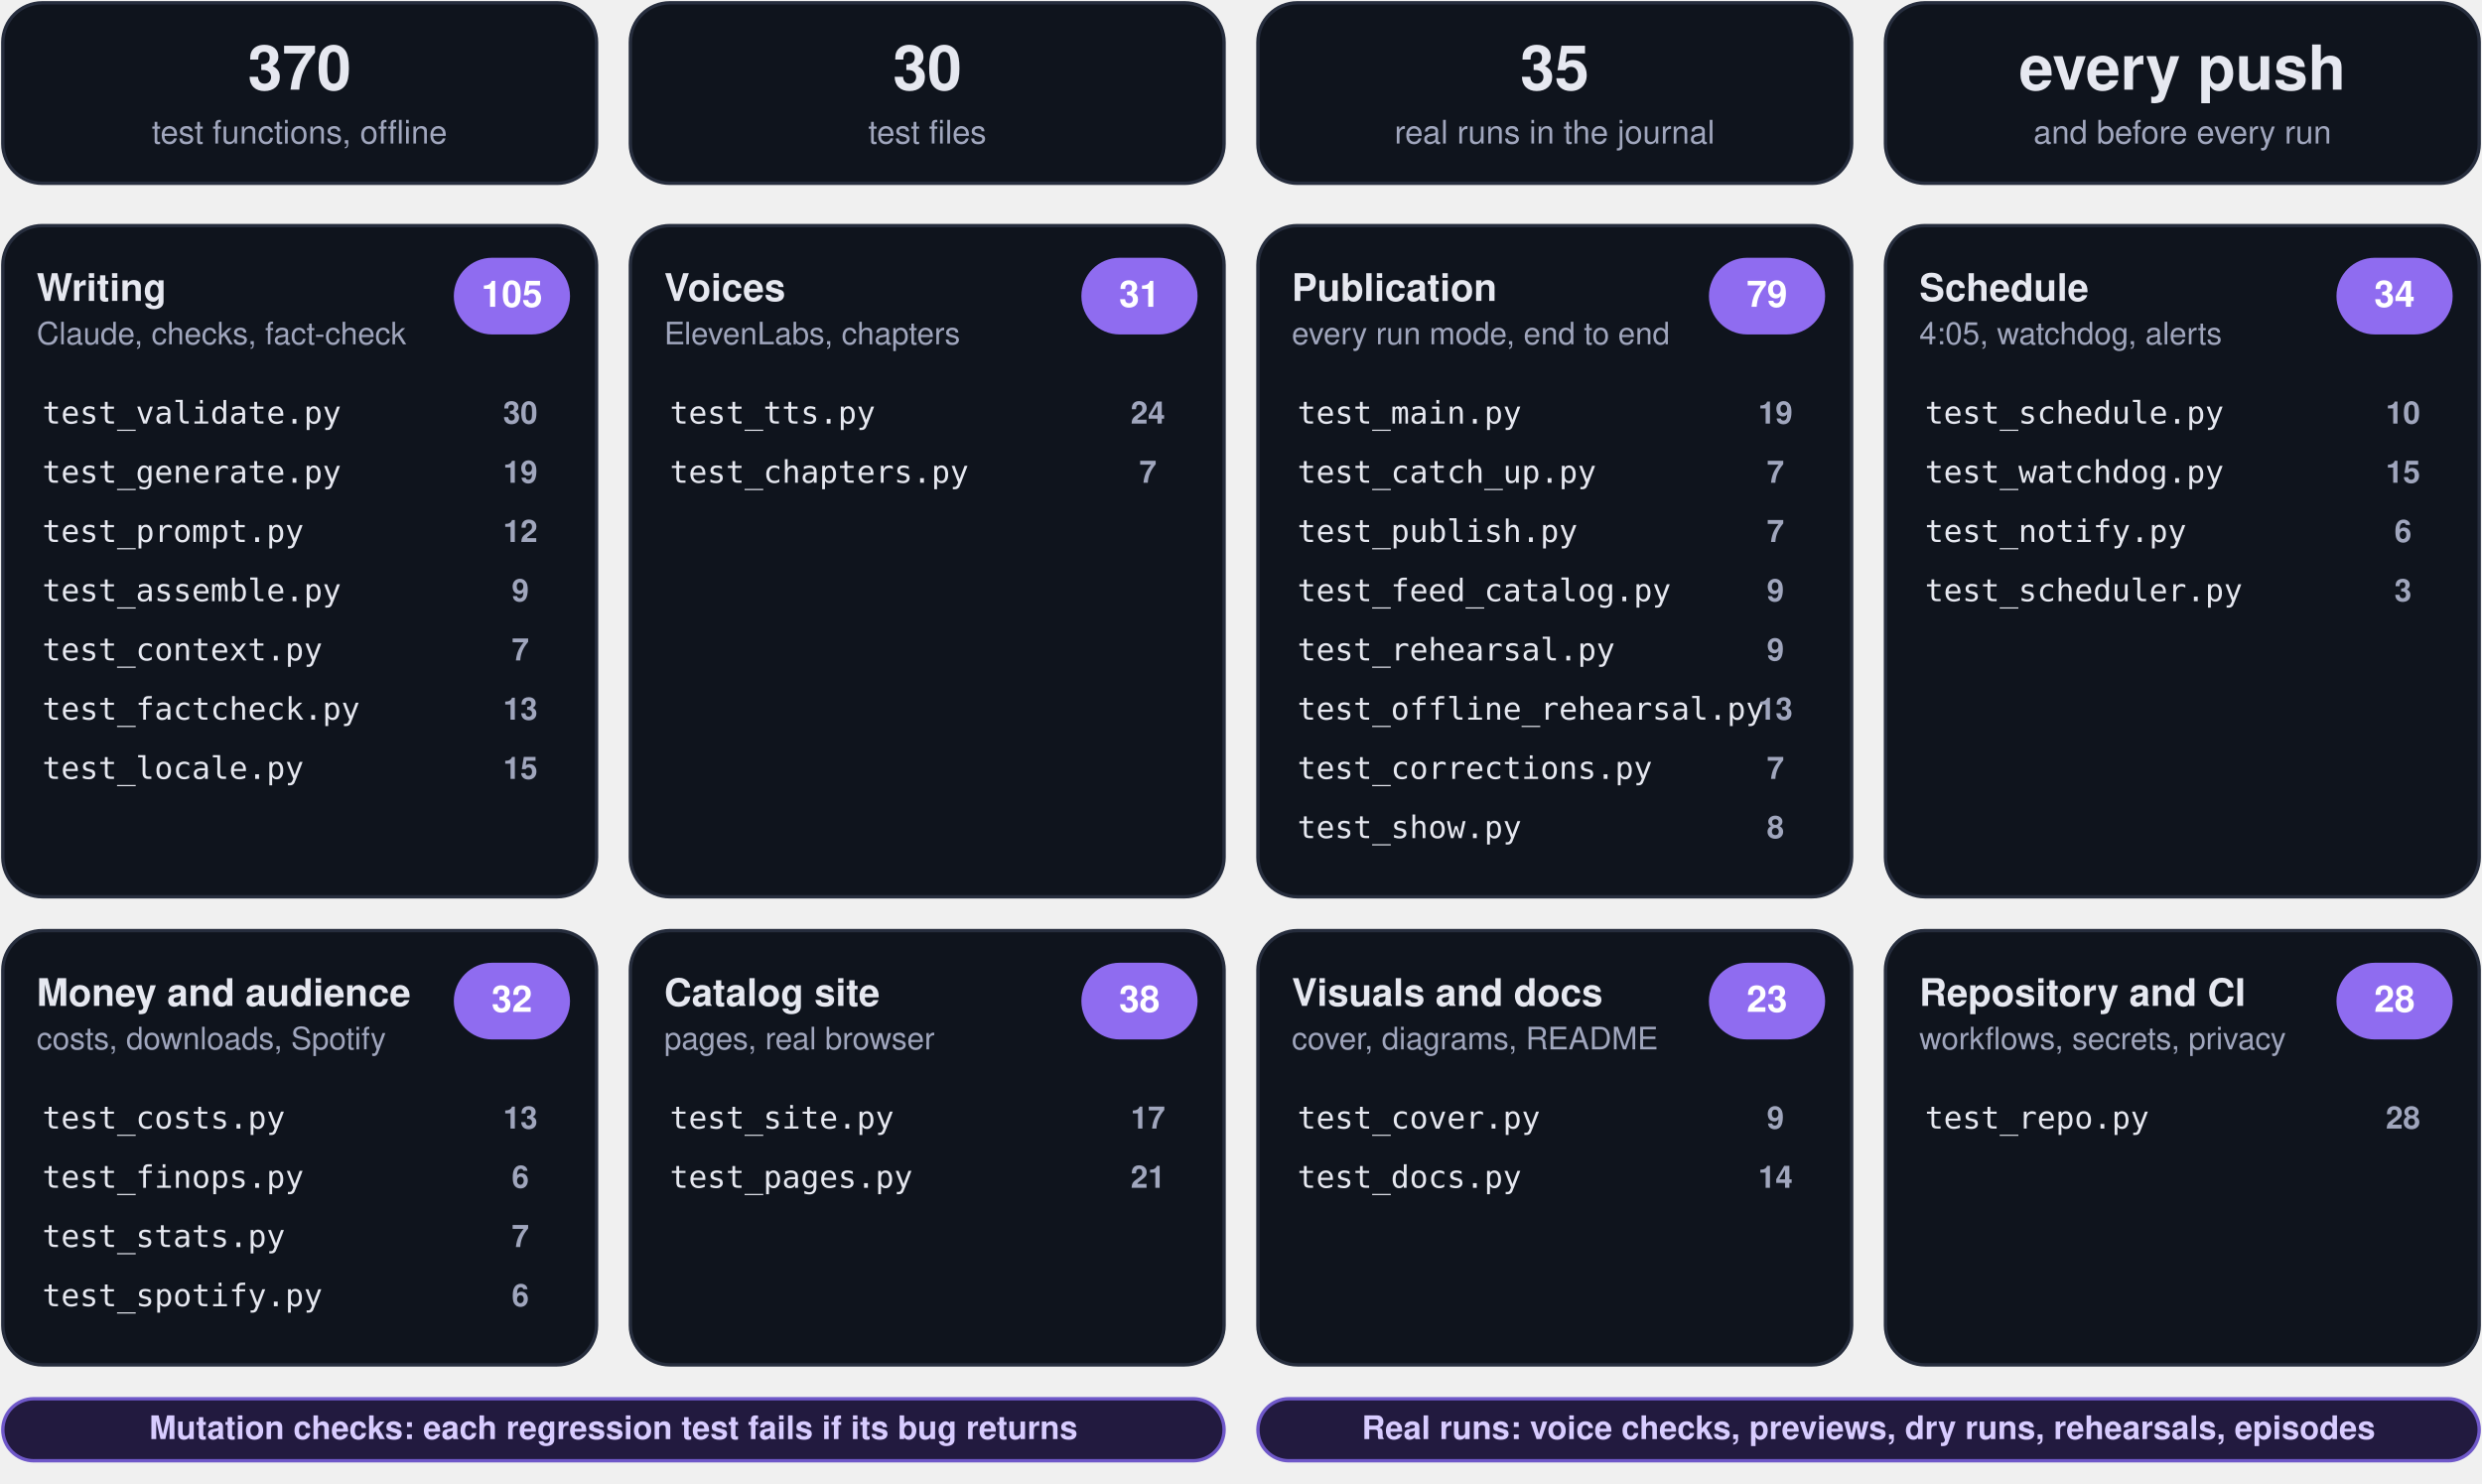
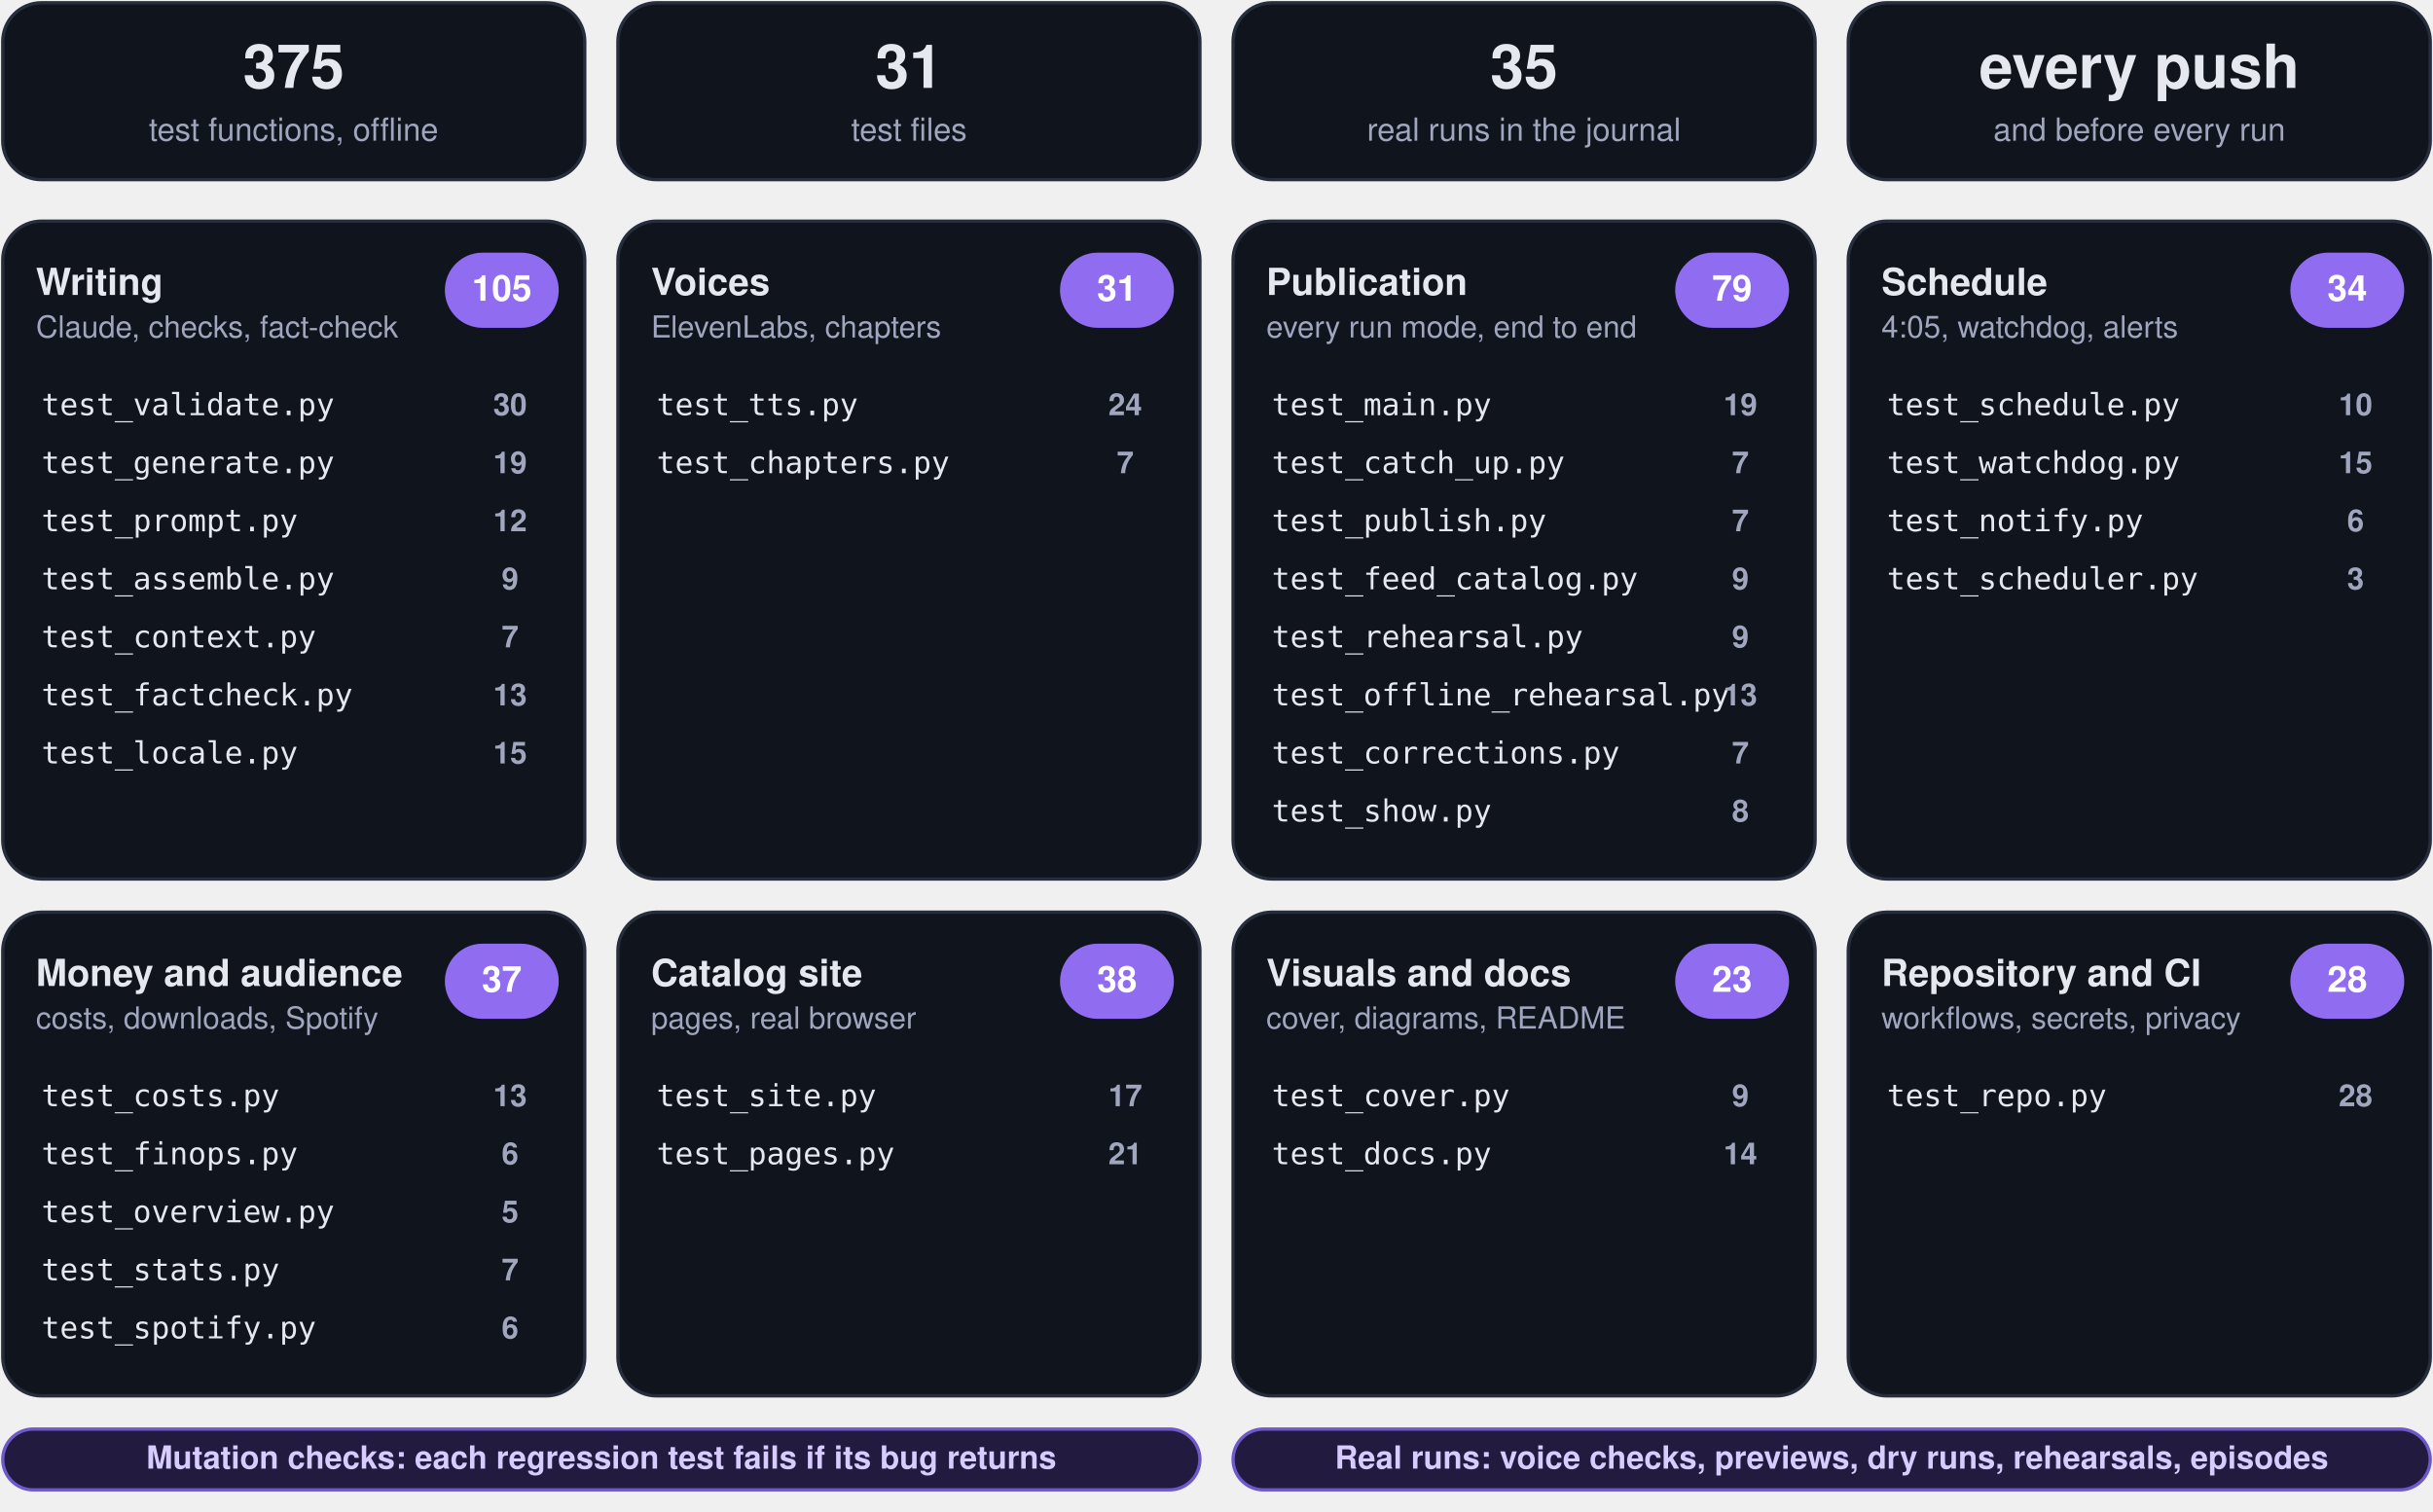
- <svg xmlns="http://www.w3.org/2000/svg" viewBox="0 0 880 526" width="880" height="526" role="img" aria-label="Test plan: 370 offline tests in 30 files">
+ <svg xmlns="http://www.w3.org/2000/svg" viewBox="0 0 880 547" width="880" height="547" role="img" aria-label="Test plan: 375 offline tests in 31 files">
  <g class="box">
    <rect x="1.0" y="1.0" width="210.5" height="64.0" rx="14" fill="#0f141d" stroke="#262d3d" stroke-width="1.2" class="frame" />
-     <text x="106.2" y="31.8" font-family="-apple-system, BlinkMacSystemFont, 'Segoe UI', Helvetica, Arial, sans-serif" font-size="22" font-weight="750" fill="#e6e8f0" text-anchor="middle">370</text>
+     <text x="106.2" y="31.8" font-family="-apple-system, BlinkMacSystemFont, 'Segoe UI', Helvetica, Arial, sans-serif" font-size="22" font-weight="750" fill="#e6e8f0" text-anchor="middle">375</text>
    <text x="106.2" y="50.9" font-family="-apple-system, BlinkMacSystemFont, 'Segoe UI', Helvetica, Arial, sans-serif" font-size="11.5" font-weight="500" fill="#a0a6bd" text-anchor="middle">test functions, offline</text>
  </g>
  <g class="box">
    <rect x="223.5" y="1.0" width="210.5" height="64.0" rx="14" fill="#0f141d" stroke="#262d3d" stroke-width="1.2" class="frame" />
-     <text x="328.8" y="31.8" font-family="-apple-system, BlinkMacSystemFont, 'Segoe UI', Helvetica, Arial, sans-serif" font-size="22" font-weight="750" fill="#e6e8f0" text-anchor="middle">30</text>
+     <text x="328.8" y="31.8" font-family="-apple-system, BlinkMacSystemFont, 'Segoe UI', Helvetica, Arial, sans-serif" font-size="22" font-weight="750" fill="#e6e8f0" text-anchor="middle">31</text>
    <text x="328.8" y="50.9" font-family="-apple-system, BlinkMacSystemFont, 'Segoe UI', Helvetica, Arial, sans-serif" font-size="11.5" font-weight="500" fill="#a0a6bd" text-anchor="middle">test files</text>
  </g>
  <g class="box">
    <rect x="446.0" y="1.0" width="210.5" height="64.0" rx="14" fill="#0f141d" stroke="#262d3d" stroke-width="1.2" class="frame" />
    <text x="551.2" y="31.8" font-family="-apple-system, BlinkMacSystemFont, 'Segoe UI', Helvetica, Arial, sans-serif" font-size="22" font-weight="750" fill="#e6e8f0" text-anchor="middle">35</text>
    <text x="551.2" y="50.9" font-family="-apple-system, BlinkMacSystemFont, 'Segoe UI', Helvetica, Arial, sans-serif" font-size="11.5" font-weight="500" fill="#a0a6bd" text-anchor="middle">real runs in the journal</text>
  </g>
  <g class="box">
    <rect x="668.5" y="1.0" width="210.5" height="64.0" rx="14" fill="#0f141d" stroke="#262d3d" stroke-width="1.2" class="frame" />
    <text x="773.8" y="31.8" font-family="-apple-system, BlinkMacSystemFont, 'Segoe UI', Helvetica, Arial, sans-serif" font-size="22" font-weight="750" fill="#e6e8f0" text-anchor="middle">every push</text>
    <text x="773.8" y="50.9" font-family="-apple-system, BlinkMacSystemFont, 'Segoe UI', Helvetica, Arial, sans-serif" font-size="11.5" font-weight="500" fill="#a0a6bd" text-anchor="middle">and before every run</text>
  </g>
  <rect x="1.0" y="80.0" width="210.5" height="238.0" rx="14" fill="#0f141d" stroke="#262d3d" stroke-width="1.2" />
  <g class="box">
    <rect x="9.0" y="90.0" width="152.5" height="40.0" rx="12" fill="none" stroke="none" stroke-width="1.2" class="frame" />
    <text x="13.0" y="106.7" font-family="-apple-system, BlinkMacSystemFont, 'Segoe UI', Helvetica, Arial, sans-serif" font-size="13.5" font-weight="700" fill="#e6e8f0" text-anchor="start">Writing</text>
    <text x="13.0" y="122.1" font-family="-apple-system, BlinkMacSystemFont, 'Segoe UI', Helvetica, Arial, sans-serif" font-size="11" font-weight="400" fill="#a0a6bd" text-anchor="start">Claude, checks, fact-check</text>
  </g>
  <g class="box">
    <rect x="161.5" y="92.0" width="40.0" height="26.0" rx="13" fill="#8f6cf0" stroke="#8f6cf0" stroke-width="1.2" class="frame" />
    <text x="181.5" y="108.8" font-family="-apple-system, BlinkMacSystemFont, 'Segoe UI', Helvetica, Arial, sans-serif" font-size="13" font-weight="700" fill="#ffffff" text-anchor="middle">105</text>
  </g>
  <g class="box">
    <rect x="11.0" y="138.0" width="190.5" height="18.0" rx="12" fill="none" stroke="none" stroke-width="1.2" class="frame" />
    <text x="15.0" y="150.2" font-family="ui-monospace, SFMono-Regular, Menlo, Consolas, monospace" font-size="11" font-weight="500" fill="#e6e8f0" text-anchor="start">test_validate.py</text>
  </g>
  <g class="box">
    <rect x="167.5" y="138.0" width="34.0" height="18.0" rx="12" fill="none" stroke="none" stroke-width="1.2" class="frame" />
    <text x="184.5" y="150.2" font-family="-apple-system, BlinkMacSystemFont, 'Segoe UI', Helvetica, Arial, sans-serif" font-size="11" font-weight="700" fill="#a0a6bd" text-anchor="middle">30</text>
  </g>
  <g class="box">
    <rect x="11.0" y="159.0" width="190.5" height="18.0" rx="12" fill="none" stroke="none" stroke-width="1.2" class="frame" />
    <text x="15.0" y="171.2" font-family="ui-monospace, SFMono-Regular, Menlo, Consolas, monospace" font-size="11" font-weight="500" fill="#e6e8f0" text-anchor="start">test_generate.py</text>
  </g>
  <g class="box">
    <rect x="167.5" y="159.0" width="34.0" height="18.0" rx="12" fill="none" stroke="none" stroke-width="1.2" class="frame" />
    <text x="184.5" y="171.2" font-family="-apple-system, BlinkMacSystemFont, 'Segoe UI', Helvetica, Arial, sans-serif" font-size="11" font-weight="700" fill="#a0a6bd" text-anchor="middle">19</text>
  </g>
  <g class="box">
    <rect x="11.0" y="180.0" width="190.5" height="18.0" rx="12" fill="none" stroke="none" stroke-width="1.2" class="frame" />
    <text x="15.0" y="192.2" font-family="ui-monospace, SFMono-Regular, Menlo, Consolas, monospace" font-size="11" font-weight="500" fill="#e6e8f0" text-anchor="start">test_prompt.py</text>
  </g>
  <g class="box">
    <rect x="167.5" y="180.0" width="34.0" height="18.0" rx="12" fill="none" stroke="none" stroke-width="1.2" class="frame" />
    <text x="184.5" y="192.2" font-family="-apple-system, BlinkMacSystemFont, 'Segoe UI', Helvetica, Arial, sans-serif" font-size="11" font-weight="700" fill="#a0a6bd" text-anchor="middle">12</text>
  </g>
  <g class="box">
    <rect x="11.0" y="201.0" width="190.5" height="18.0" rx="12" fill="none" stroke="none" stroke-width="1.2" class="frame" />
    <text x="15.0" y="213.2" font-family="ui-monospace, SFMono-Regular, Menlo, Consolas, monospace" font-size="11" font-weight="500" fill="#e6e8f0" text-anchor="start">test_assemble.py</text>
  </g>
  <g class="box">
    <rect x="167.5" y="201.0" width="34.0" height="18.0" rx="12" fill="none" stroke="none" stroke-width="1.2" class="frame" />
    <text x="184.5" y="213.2" font-family="-apple-system, BlinkMacSystemFont, 'Segoe UI', Helvetica, Arial, sans-serif" font-size="11" font-weight="700" fill="#a0a6bd" text-anchor="middle">9</text>
  </g>
  <g class="box">
    <rect x="11.0" y="222.0" width="190.5" height="18.0" rx="12" fill="none" stroke="none" stroke-width="1.2" class="frame" />
    <text x="15.0" y="234.2" font-family="ui-monospace, SFMono-Regular, Menlo, Consolas, monospace" font-size="11" font-weight="500" fill="#e6e8f0" text-anchor="start">test_context.py</text>
  </g>
  <g class="box">
    <rect x="167.5" y="222.0" width="34.0" height="18.0" rx="12" fill="none" stroke="none" stroke-width="1.2" class="frame" />
    <text x="184.5" y="234.2" font-family="-apple-system, BlinkMacSystemFont, 'Segoe UI', Helvetica, Arial, sans-serif" font-size="11" font-weight="700" fill="#a0a6bd" text-anchor="middle">7</text>
  </g>
  <g class="box">
    <rect x="11.0" y="243.0" width="190.5" height="18.0" rx="12" fill="none" stroke="none" stroke-width="1.2" class="frame" />
    <text x="15.0" y="255.2" font-family="ui-monospace, SFMono-Regular, Menlo, Consolas, monospace" font-size="11" font-weight="500" fill="#e6e8f0" text-anchor="start">test_factcheck.py</text>
  </g>
  <g class="box">
    <rect x="167.5" y="243.0" width="34.0" height="18.0" rx="12" fill="none" stroke="none" stroke-width="1.2" class="frame" />
    <text x="184.5" y="255.2" font-family="-apple-system, BlinkMacSystemFont, 'Segoe UI', Helvetica, Arial, sans-serif" font-size="11" font-weight="700" fill="#a0a6bd" text-anchor="middle">13</text>
  </g>
  <g class="box">
    <rect x="11.0" y="264.0" width="190.5" height="18.0" rx="12" fill="none" stroke="none" stroke-width="1.2" class="frame" />
    <text x="15.0" y="276.2" font-family="ui-monospace, SFMono-Regular, Menlo, Consolas, monospace" font-size="11" font-weight="500" fill="#e6e8f0" text-anchor="start">test_locale.py</text>
  </g>
  <g class="box">
    <rect x="167.5" y="264.0" width="34.0" height="18.0" rx="12" fill="none" stroke="none" stroke-width="1.2" class="frame" />
    <text x="184.5" y="276.2" font-family="-apple-system, BlinkMacSystemFont, 'Segoe UI', Helvetica, Arial, sans-serif" font-size="11" font-weight="700" fill="#a0a6bd" text-anchor="middle">15</text>
  </g>
  <rect x="223.5" y="80.0" width="210.5" height="238.0" rx="14" fill="#0f141d" stroke="#262d3d" stroke-width="1.2" />
  <g class="box">
    <rect x="231.5" y="90.0" width="152.5" height="40.0" rx="12" fill="none" stroke="none" stroke-width="1.2" class="frame" />
    <text x="235.5" y="106.7" font-family="-apple-system, BlinkMacSystemFont, 'Segoe UI', Helvetica, Arial, sans-serif" font-size="13.5" font-weight="700" fill="#e6e8f0" text-anchor="start">Voices</text>
    <text x="235.5" y="122.1" font-family="-apple-system, BlinkMacSystemFont, 'Segoe UI', Helvetica, Arial, sans-serif" font-size="11" font-weight="400" fill="#a0a6bd" text-anchor="start">ElevenLabs, chapters</text>
  </g>
  <g class="box">
    <rect x="384.0" y="92.0" width="40.0" height="26.0" rx="13" fill="#8f6cf0" stroke="#8f6cf0" stroke-width="1.2" class="frame" />
    <text x="404.0" y="108.8" font-family="-apple-system, BlinkMacSystemFont, 'Segoe UI', Helvetica, Arial, sans-serif" font-size="13" font-weight="700" fill="#ffffff" text-anchor="middle">31</text>
  </g>
  <g class="box">
    <rect x="233.5" y="138.0" width="190.5" height="18.0" rx="12" fill="none" stroke="none" stroke-width="1.2" class="frame" />
    <text x="237.5" y="150.2" font-family="ui-monospace, SFMono-Regular, Menlo, Consolas, monospace" font-size="11" font-weight="500" fill="#e6e8f0" text-anchor="start">test_tts.py</text>
  </g>
  <g class="box">
    <rect x="390.0" y="138.0" width="34.0" height="18.0" rx="12" fill="none" stroke="none" stroke-width="1.2" class="frame" />
    <text x="407.0" y="150.2" font-family="-apple-system, BlinkMacSystemFont, 'Segoe UI', Helvetica, Arial, sans-serif" font-size="11" font-weight="700" fill="#a0a6bd" text-anchor="middle">24</text>
  </g>
  <g class="box">
    <rect x="233.5" y="159.0" width="190.5" height="18.0" rx="12" fill="none" stroke="none" stroke-width="1.2" class="frame" />
    <text x="237.5" y="171.2" font-family="ui-monospace, SFMono-Regular, Menlo, Consolas, monospace" font-size="11" font-weight="500" fill="#e6e8f0" text-anchor="start">test_chapters.py</text>
  </g>
  <g class="box">
    <rect x="390.0" y="159.0" width="34.0" height="18.0" rx="12" fill="none" stroke="none" stroke-width="1.2" class="frame" />
    <text x="407.0" y="171.2" font-family="-apple-system, BlinkMacSystemFont, 'Segoe UI', Helvetica, Arial, sans-serif" font-size="11" font-weight="700" fill="#a0a6bd" text-anchor="middle">7</text>
  </g>
  <rect x="446.0" y="80.0" width="210.5" height="238.0" rx="14" fill="#0f141d" stroke="#262d3d" stroke-width="1.2" />
  <g class="box">
    <rect x="454.0" y="90.0" width="152.5" height="40.0" rx="12" fill="none" stroke="none" stroke-width="1.2" class="frame" />
    <text x="458.0" y="106.7" font-family="-apple-system, BlinkMacSystemFont, 'Segoe UI', Helvetica, Arial, sans-serif" font-size="13.5" font-weight="700" fill="#e6e8f0" text-anchor="start">Publication</text>
    <text x="458.0" y="122.1" font-family="-apple-system, BlinkMacSystemFont, 'Segoe UI', Helvetica, Arial, sans-serif" font-size="11" font-weight="400" fill="#a0a6bd" text-anchor="start">every run mode, end to end</text>
  </g>
  <g class="box">
    <rect x="606.5" y="92.0" width="40.0" height="26.0" rx="13" fill="#8f6cf0" stroke="#8f6cf0" stroke-width="1.2" class="frame" />
    <text x="626.5" y="108.8" font-family="-apple-system, BlinkMacSystemFont, 'Segoe UI', Helvetica, Arial, sans-serif" font-size="13" font-weight="700" fill="#ffffff" text-anchor="middle">79</text>
  </g>
  <g class="box">
    <rect x="456.0" y="138.0" width="190.5" height="18.0" rx="12" fill="none" stroke="none" stroke-width="1.2" class="frame" />
    <text x="460.0" y="150.2" font-family="ui-monospace, SFMono-Regular, Menlo, Consolas, monospace" font-size="11" font-weight="500" fill="#e6e8f0" text-anchor="start">test_main.py</text>
  </g>
  <g class="box">
    <rect x="612.5" y="138.0" width="34.0" height="18.0" rx="12" fill="none" stroke="none" stroke-width="1.2" class="frame" />
    <text x="629.5" y="150.2" font-family="-apple-system, BlinkMacSystemFont, 'Segoe UI', Helvetica, Arial, sans-serif" font-size="11" font-weight="700" fill="#a0a6bd" text-anchor="middle">19</text>
  </g>
  <g class="box">
    <rect x="456.0" y="159.0" width="190.5" height="18.0" rx="12" fill="none" stroke="none" stroke-width="1.2" class="frame" />
    <text x="460.0" y="171.2" font-family="ui-monospace, SFMono-Regular, Menlo, Consolas, monospace" font-size="11" font-weight="500" fill="#e6e8f0" text-anchor="start">test_catch_up.py</text>
  </g>
  <g class="box">
    <rect x="612.5" y="159.0" width="34.0" height="18.0" rx="12" fill="none" stroke="none" stroke-width="1.2" class="frame" />
    <text x="629.5" y="171.2" font-family="-apple-system, BlinkMacSystemFont, 'Segoe UI', Helvetica, Arial, sans-serif" font-size="11" font-weight="700" fill="#a0a6bd" text-anchor="middle">7</text>
  </g>
  <g class="box">
    <rect x="456.0" y="180.0" width="190.5" height="18.0" rx="12" fill="none" stroke="none" stroke-width="1.2" class="frame" />
    <text x="460.0" y="192.2" font-family="ui-monospace, SFMono-Regular, Menlo, Consolas, monospace" font-size="11" font-weight="500" fill="#e6e8f0" text-anchor="start">test_publish.py</text>
  </g>
  <g class="box">
    <rect x="612.5" y="180.0" width="34.0" height="18.0" rx="12" fill="none" stroke="none" stroke-width="1.2" class="frame" />
    <text x="629.5" y="192.2" font-family="-apple-system, BlinkMacSystemFont, 'Segoe UI', Helvetica, Arial, sans-serif" font-size="11" font-weight="700" fill="#a0a6bd" text-anchor="middle">7</text>
  </g>
  <g class="box">
    <rect x="456.0" y="201.0" width="190.5" height="18.0" rx="12" fill="none" stroke="none" stroke-width="1.2" class="frame" />
    <text x="460.0" y="213.2" font-family="ui-monospace, SFMono-Regular, Menlo, Consolas, monospace" font-size="11" font-weight="500" fill="#e6e8f0" text-anchor="start">test_feed_catalog.py</text>
  </g>
  <g class="box">
    <rect x="612.5" y="201.0" width="34.0" height="18.0" rx="12" fill="none" stroke="none" stroke-width="1.2" class="frame" />
    <text x="629.5" y="213.2" font-family="-apple-system, BlinkMacSystemFont, 'Segoe UI', Helvetica, Arial, sans-serif" font-size="11" font-weight="700" fill="#a0a6bd" text-anchor="middle">9</text>
  </g>
  <g class="box">
    <rect x="456.0" y="222.0" width="190.5" height="18.0" rx="12" fill="none" stroke="none" stroke-width="1.2" class="frame" />
    <text x="460.0" y="234.2" font-family="ui-monospace, SFMono-Regular, Menlo, Consolas, monospace" font-size="11" font-weight="500" fill="#e6e8f0" text-anchor="start">test_rehearsal.py</text>
  </g>
  <g class="box">
    <rect x="612.5" y="222.0" width="34.0" height="18.0" rx="12" fill="none" stroke="none" stroke-width="1.2" class="frame" />
    <text x="629.5" y="234.2" font-family="-apple-system, BlinkMacSystemFont, 'Segoe UI', Helvetica, Arial, sans-serif" font-size="11" font-weight="700" fill="#a0a6bd" text-anchor="middle">9</text>
  </g>
  <g class="box">
    <rect x="456.0" y="243.0" width="190.5" height="18.0" rx="12" fill="none" stroke="none" stroke-width="1.2" class="frame" />
    <text x="460.0" y="255.2" font-family="ui-monospace, SFMono-Regular, Menlo, Consolas, monospace" font-size="11" font-weight="500" fill="#e6e8f0" text-anchor="start">test_offline_rehearsal.py</text>
  </g>
  <g class="box">
    <rect x="612.5" y="243.0" width="34.0" height="18.0" rx="12" fill="none" stroke="none" stroke-width="1.2" class="frame" />
    <text x="629.5" y="255.2" font-family="-apple-system, BlinkMacSystemFont, 'Segoe UI', Helvetica, Arial, sans-serif" font-size="11" font-weight="700" fill="#a0a6bd" text-anchor="middle">13</text>
  </g>
  <g class="box">
    <rect x="456.0" y="264.0" width="190.5" height="18.0" rx="12" fill="none" stroke="none" stroke-width="1.2" class="frame" />
    <text x="460.0" y="276.2" font-family="ui-monospace, SFMono-Regular, Menlo, Consolas, monospace" font-size="11" font-weight="500" fill="#e6e8f0" text-anchor="start">test_corrections.py</text>
  </g>
  <g class="box">
    <rect x="612.5" y="264.0" width="34.0" height="18.0" rx="12" fill="none" stroke="none" stroke-width="1.2" class="frame" />
    <text x="629.5" y="276.2" font-family="-apple-system, BlinkMacSystemFont, 'Segoe UI', Helvetica, Arial, sans-serif" font-size="11" font-weight="700" fill="#a0a6bd" text-anchor="middle">7</text>
  </g>
  <g class="box">
    <rect x="456.0" y="285.0" width="190.5" height="18.0" rx="12" fill="none" stroke="none" stroke-width="1.2" class="frame" />
    <text x="460.0" y="297.2" font-family="ui-monospace, SFMono-Regular, Menlo, Consolas, monospace" font-size="11" font-weight="500" fill="#e6e8f0" text-anchor="start">test_show.py</text>
  </g>
  <g class="box">
    <rect x="612.5" y="285.0" width="34.0" height="18.0" rx="12" fill="none" stroke="none" stroke-width="1.2" class="frame" />
    <text x="629.5" y="297.2" font-family="-apple-system, BlinkMacSystemFont, 'Segoe UI', Helvetica, Arial, sans-serif" font-size="11" font-weight="700" fill="#a0a6bd" text-anchor="middle">8</text>
  </g>
  <rect x="668.5" y="80.0" width="210.5" height="238.0" rx="14" fill="#0f141d" stroke="#262d3d" stroke-width="1.2" />
  <g class="box">
    <rect x="676.5" y="90.0" width="152.5" height="40.0" rx="12" fill="none" stroke="none" stroke-width="1.2" class="frame" />
    <text x="680.5" y="106.7" font-family="-apple-system, BlinkMacSystemFont, 'Segoe UI', Helvetica, Arial, sans-serif" font-size="13.5" font-weight="700" fill="#e6e8f0" text-anchor="start">Schedule</text>
    <text x="680.5" y="122.1" font-family="-apple-system, BlinkMacSystemFont, 'Segoe UI', Helvetica, Arial, sans-serif" font-size="11" font-weight="400" fill="#a0a6bd" text-anchor="start">4:05, watchdog, alerts</text>
  </g>
  <g class="box">
    <rect x="829.0" y="92.0" width="40.0" height="26.0" rx="13" fill="#8f6cf0" stroke="#8f6cf0" stroke-width="1.2" class="frame" />
    <text x="849.0" y="108.8" font-family="-apple-system, BlinkMacSystemFont, 'Segoe UI', Helvetica, Arial, sans-serif" font-size="13" font-weight="700" fill="#ffffff" text-anchor="middle">34</text>
  </g>
  <g class="box">
    <rect x="678.5" y="138.0" width="190.5" height="18.0" rx="12" fill="none" stroke="none" stroke-width="1.2" class="frame" />
    <text x="682.5" y="150.2" font-family="ui-monospace, SFMono-Regular, Menlo, Consolas, monospace" font-size="11" font-weight="500" fill="#e6e8f0" text-anchor="start">test_schedule.py</text>
  </g>
  <g class="box">
    <rect x="835.0" y="138.0" width="34.0" height="18.0" rx="12" fill="none" stroke="none" stroke-width="1.2" class="frame" />
    <text x="852.0" y="150.2" font-family="-apple-system, BlinkMacSystemFont, 'Segoe UI', Helvetica, Arial, sans-serif" font-size="11" font-weight="700" fill="#a0a6bd" text-anchor="middle">10</text>
  </g>
  <g class="box">
    <rect x="678.5" y="159.0" width="190.5" height="18.0" rx="12" fill="none" stroke="none" stroke-width="1.2" class="frame" />
    <text x="682.5" y="171.2" font-family="ui-monospace, SFMono-Regular, Menlo, Consolas, monospace" font-size="11" font-weight="500" fill="#e6e8f0" text-anchor="start">test_watchdog.py</text>
  </g>
  <g class="box">
    <rect x="835.0" y="159.0" width="34.0" height="18.0" rx="12" fill="none" stroke="none" stroke-width="1.2" class="frame" />
    <text x="852.0" y="171.2" font-family="-apple-system, BlinkMacSystemFont, 'Segoe UI', Helvetica, Arial, sans-serif" font-size="11" font-weight="700" fill="#a0a6bd" text-anchor="middle">15</text>
  </g>
  <g class="box">
    <rect x="678.5" y="180.0" width="190.5" height="18.0" rx="12" fill="none" stroke="none" stroke-width="1.2" class="frame" />
    <text x="682.5" y="192.2" font-family="ui-monospace, SFMono-Regular, Menlo, Consolas, monospace" font-size="11" font-weight="500" fill="#e6e8f0" text-anchor="start">test_notify.py</text>
  </g>
  <g class="box">
    <rect x="835.0" y="180.0" width="34.0" height="18.0" rx="12" fill="none" stroke="none" stroke-width="1.2" class="frame" />
    <text x="852.0" y="192.2" font-family="-apple-system, BlinkMacSystemFont, 'Segoe UI', Helvetica, Arial, sans-serif" font-size="11" font-weight="700" fill="#a0a6bd" text-anchor="middle">6</text>
  </g>
  <g class="box">
    <rect x="678.5" y="201.0" width="190.5" height="18.0" rx="12" fill="none" stroke="none" stroke-width="1.2" class="frame" />
    <text x="682.5" y="213.2" font-family="ui-monospace, SFMono-Regular, Menlo, Consolas, monospace" font-size="11" font-weight="500" fill="#e6e8f0" text-anchor="start">test_scheduler.py</text>
  </g>
  <g class="box">
    <rect x="835.0" y="201.0" width="34.0" height="18.0" rx="12" fill="none" stroke="none" stroke-width="1.2" class="frame" />
    <text x="852.0" y="213.2" font-family="-apple-system, BlinkMacSystemFont, 'Segoe UI', Helvetica, Arial, sans-serif" font-size="11" font-weight="700" fill="#a0a6bd" text-anchor="middle">3</text>
  </g>
-   <rect x="1.0" y="330.0" width="210.5" height="154.0" rx="14" fill="#0f141d" stroke="#262d3d" stroke-width="1.2" />
+   <rect x="1.0" y="330.0" width="210.5" height="175.0" rx="14" fill="#0f141d" stroke="#262d3d" stroke-width="1.2" />
  <g class="box">
    <rect x="9.0" y="340.0" width="152.5" height="40.0" rx="12" fill="none" stroke="none" stroke-width="1.2" class="frame" />
    <text x="13.0" y="356.7" font-family="-apple-system, BlinkMacSystemFont, 'Segoe UI', Helvetica, Arial, sans-serif" font-size="13.5" font-weight="700" fill="#e6e8f0" text-anchor="start">Money and audience</text>
    <text x="13.0" y="372.1" font-family="-apple-system, BlinkMacSystemFont, 'Segoe UI', Helvetica, Arial, sans-serif" font-size="11" font-weight="400" fill="#a0a6bd" text-anchor="start">costs, downloads, Spotify</text>
  </g>
  <g class="box">
    <rect x="161.5" y="342.0" width="40.0" height="26.0" rx="13" fill="#8f6cf0" stroke="#8f6cf0" stroke-width="1.2" class="frame" />
-     <text x="181.5" y="358.8" font-family="-apple-system, BlinkMacSystemFont, 'Segoe UI', Helvetica, Arial, sans-serif" font-size="13" font-weight="700" fill="#ffffff" text-anchor="middle">32</text>
+     <text x="181.5" y="358.8" font-family="-apple-system, BlinkMacSystemFont, 'Segoe UI', Helvetica, Arial, sans-serif" font-size="13" font-weight="700" fill="#ffffff" text-anchor="middle">37</text>
  </g>
  <g class="box">
    <rect x="11.0" y="388.0" width="190.5" height="18.0" rx="12" fill="none" stroke="none" stroke-width="1.2" class="frame" />
    <text x="15.0" y="400.2" font-family="ui-monospace, SFMono-Regular, Menlo, Consolas, monospace" font-size="11" font-weight="500" fill="#e6e8f0" text-anchor="start">test_costs.py</text>
  </g>
  <g class="box">
    <rect x="167.5" y="388.0" width="34.0" height="18.0" rx="12" fill="none" stroke="none" stroke-width="1.2" class="frame" />
    <text x="184.5" y="400.2" font-family="-apple-system, BlinkMacSystemFont, 'Segoe UI', Helvetica, Arial, sans-serif" font-size="11" font-weight="700" fill="#a0a6bd" text-anchor="middle">13</text>
  </g>
  <g class="box">
    <rect x="11.0" y="409.0" width="190.5" height="18.0" rx="12" fill="none" stroke="none" stroke-width="1.2" class="frame" />
    <text x="15.0" y="421.2" font-family="ui-monospace, SFMono-Regular, Menlo, Consolas, monospace" font-size="11" font-weight="500" fill="#e6e8f0" text-anchor="start">test_finops.py</text>
  </g>
  <g class="box">
    <rect x="167.5" y="409.0" width="34.0" height="18.0" rx="12" fill="none" stroke="none" stroke-width="1.2" class="frame" />
    <text x="184.5" y="421.2" font-family="-apple-system, BlinkMacSystemFont, 'Segoe UI', Helvetica, Arial, sans-serif" font-size="11" font-weight="700" fill="#a0a6bd" text-anchor="middle">6</text>
  </g>
  <g class="box">
    <rect x="11.0" y="430.0" width="190.5" height="18.0" rx="12" fill="none" stroke="none" stroke-width="1.2" class="frame" />
-     <text x="15.0" y="442.2" font-family="ui-monospace, SFMono-Regular, Menlo, Consolas, monospace" font-size="11" font-weight="500" fill="#e6e8f0" text-anchor="start">test_stats.py</text>
+     <text x="15.0" y="442.2" font-family="ui-monospace, SFMono-Regular, Menlo, Consolas, monospace" font-size="11" font-weight="500" fill="#e6e8f0" text-anchor="start">test_overview.py</text>
  </g>
  <g class="box">
    <rect x="167.5" y="430.0" width="34.0" height="18.0" rx="12" fill="none" stroke="none" stroke-width="1.2" class="frame" />
-     <text x="184.5" y="442.2" font-family="-apple-system, BlinkMacSystemFont, 'Segoe UI', Helvetica, Arial, sans-serif" font-size="11" font-weight="700" fill="#a0a6bd" text-anchor="middle">7</text>
+     <text x="184.5" y="442.2" font-family="-apple-system, BlinkMacSystemFont, 'Segoe UI', Helvetica, Arial, sans-serif" font-size="11" font-weight="700" fill="#a0a6bd" text-anchor="middle">5</text>
  </g>
  <g class="box">
    <rect x="11.0" y="451.0" width="190.5" height="18.0" rx="12" fill="none" stroke="none" stroke-width="1.2" class="frame" />
-     <text x="15.0" y="463.2" font-family="ui-monospace, SFMono-Regular, Menlo, Consolas, monospace" font-size="11" font-weight="500" fill="#e6e8f0" text-anchor="start">test_spotify.py</text>
+     <text x="15.0" y="463.2" font-family="ui-monospace, SFMono-Regular, Menlo, Consolas, monospace" font-size="11" font-weight="500" fill="#e6e8f0" text-anchor="start">test_stats.py</text>
  </g>
  <g class="box">
    <rect x="167.5" y="451.0" width="34.0" height="18.0" rx="12" fill="none" stroke="none" stroke-width="1.2" class="frame" />
-     <text x="184.5" y="463.2" font-family="-apple-system, BlinkMacSystemFont, 'Segoe UI', Helvetica, Arial, sans-serif" font-size="11" font-weight="700" fill="#a0a6bd" text-anchor="middle">6</text>
-   </g>
-   <rect x="223.5" y="330.0" width="210.5" height="154.0" rx="14" fill="#0f141d" stroke="#262d3d" stroke-width="1.2" />
+     <text x="184.5" y="463.2" font-family="-apple-system, BlinkMacSystemFont, 'Segoe UI', Helvetica, Arial, sans-serif" font-size="11" font-weight="700" fill="#a0a6bd" text-anchor="middle">7</text>
+   </g>
+   <g class="box">
+     <rect x="11.0" y="472.0" width="190.5" height="18.0" rx="12" fill="none" stroke="none" stroke-width="1.2" class="frame" />
+     <text x="15.0" y="484.2" font-family="ui-monospace, SFMono-Regular, Menlo, Consolas, monospace" font-size="11" font-weight="500" fill="#e6e8f0" text-anchor="start">test_spotify.py</text>
+   </g>
+   <g class="box">
+     <rect x="167.5" y="472.0" width="34.0" height="18.0" rx="12" fill="none" stroke="none" stroke-width="1.2" class="frame" />
+     <text x="184.5" y="484.2" font-family="-apple-system, BlinkMacSystemFont, 'Segoe UI', Helvetica, Arial, sans-serif" font-size="11" font-weight="700" fill="#a0a6bd" text-anchor="middle">6</text>
+   </g>
+   <rect x="223.5" y="330.0" width="210.5" height="175.0" rx="14" fill="#0f141d" stroke="#262d3d" stroke-width="1.2" />
  <g class="box">
    <rect x="231.5" y="340.0" width="152.5" height="40.0" rx="12" fill="none" stroke="none" stroke-width="1.2" class="frame" />
    <text x="235.5" y="356.7" font-family="-apple-system, BlinkMacSystemFont, 'Segoe UI', Helvetica, Arial, sans-serif" font-size="13.5" font-weight="700" fill="#e6e8f0" text-anchor="start">Catalog site</text>
    <text x="235.5" y="372.1" font-family="-apple-system, BlinkMacSystemFont, 'Segoe UI', Helvetica, Arial, sans-serif" font-size="11" font-weight="400" fill="#a0a6bd" text-anchor="start">pages, real browser</text>
  </g>
  <g class="box">
    <rect x="384.0" y="342.0" width="40.0" height="26.0" rx="13" fill="#8f6cf0" stroke="#8f6cf0" stroke-width="1.2" class="frame" />
    <text x="404.0" y="358.8" font-family="-apple-system, BlinkMacSystemFont, 'Segoe UI', Helvetica, Arial, sans-serif" font-size="13" font-weight="700" fill="#ffffff" text-anchor="middle">38</text>
  </g>
  <g class="box">
    <rect x="233.5" y="388.0" width="190.5" height="18.0" rx="12" fill="none" stroke="none" stroke-width="1.2" class="frame" />
    <text x="237.5" y="400.2" font-family="ui-monospace, SFMono-Regular, Menlo, Consolas, monospace" font-size="11" font-weight="500" fill="#e6e8f0" text-anchor="start">test_site.py</text>
  </g>
  <g class="box">
    <rect x="390.0" y="388.0" width="34.0" height="18.0" rx="12" fill="none" stroke="none" stroke-width="1.2" class="frame" />
    <text x="407.0" y="400.2" font-family="-apple-system, BlinkMacSystemFont, 'Segoe UI', Helvetica, Arial, sans-serif" font-size="11" font-weight="700" fill="#a0a6bd" text-anchor="middle">17</text>
  </g>
  <g class="box">
    <rect x="233.5" y="409.0" width="190.5" height="18.0" rx="12" fill="none" stroke="none" stroke-width="1.2" class="frame" />
    <text x="237.5" y="421.2" font-family="ui-monospace, SFMono-Regular, Menlo, Consolas, monospace" font-size="11" font-weight="500" fill="#e6e8f0" text-anchor="start">test_pages.py</text>
  </g>
  <g class="box">
    <rect x="390.0" y="409.0" width="34.0" height="18.0" rx="12" fill="none" stroke="none" stroke-width="1.2" class="frame" />
    <text x="407.0" y="421.2" font-family="-apple-system, BlinkMacSystemFont, 'Segoe UI', Helvetica, Arial, sans-serif" font-size="11" font-weight="700" fill="#a0a6bd" text-anchor="middle">21</text>
  </g>
-   <rect x="446.0" y="330.0" width="210.5" height="154.0" rx="14" fill="#0f141d" stroke="#262d3d" stroke-width="1.2" />
+   <rect x="446.0" y="330.0" width="210.5" height="175.0" rx="14" fill="#0f141d" stroke="#262d3d" stroke-width="1.2" />
  <g class="box">
    <rect x="454.0" y="340.0" width="152.5" height="40.0" rx="12" fill="none" stroke="none" stroke-width="1.2" class="frame" />
    <text x="458.0" y="356.7" font-family="-apple-system, BlinkMacSystemFont, 'Segoe UI', Helvetica, Arial, sans-serif" font-size="13.5" font-weight="700" fill="#e6e8f0" text-anchor="start">Visuals and docs</text>
    <text x="458.0" y="372.1" font-family="-apple-system, BlinkMacSystemFont, 'Segoe UI', Helvetica, Arial, sans-serif" font-size="11" font-weight="400" fill="#a0a6bd" text-anchor="start">cover, diagrams, README</text>
  </g>
  <g class="box">
    <rect x="606.5" y="342.0" width="40.0" height="26.0" rx="13" fill="#8f6cf0" stroke="#8f6cf0" stroke-width="1.2" class="frame" />
    <text x="626.5" y="358.8" font-family="-apple-system, BlinkMacSystemFont, 'Segoe UI', Helvetica, Arial, sans-serif" font-size="13" font-weight="700" fill="#ffffff" text-anchor="middle">23</text>
  </g>
  <g class="box">
    <rect x="456.0" y="388.0" width="190.5" height="18.0" rx="12" fill="none" stroke="none" stroke-width="1.2" class="frame" />
    <text x="460.0" y="400.2" font-family="ui-monospace, SFMono-Regular, Menlo, Consolas, monospace" font-size="11" font-weight="500" fill="#e6e8f0" text-anchor="start">test_cover.py</text>
  </g>
  <g class="box">
    <rect x="612.5" y="388.0" width="34.0" height="18.0" rx="12" fill="none" stroke="none" stroke-width="1.2" class="frame" />
    <text x="629.5" y="400.2" font-family="-apple-system, BlinkMacSystemFont, 'Segoe UI', Helvetica, Arial, sans-serif" font-size="11" font-weight="700" fill="#a0a6bd" text-anchor="middle">9</text>
  </g>
  <g class="box">
    <rect x="456.0" y="409.0" width="190.5" height="18.0" rx="12" fill="none" stroke="none" stroke-width="1.2" class="frame" />
    <text x="460.0" y="421.2" font-family="ui-monospace, SFMono-Regular, Menlo, Consolas, monospace" font-size="11" font-weight="500" fill="#e6e8f0" text-anchor="start">test_docs.py</text>
  </g>
  <g class="box">
    <rect x="612.5" y="409.0" width="34.0" height="18.0" rx="12" fill="none" stroke="none" stroke-width="1.2" class="frame" />
    <text x="629.5" y="421.2" font-family="-apple-system, BlinkMacSystemFont, 'Segoe UI', Helvetica, Arial, sans-serif" font-size="11" font-weight="700" fill="#a0a6bd" text-anchor="middle">14</text>
  </g>
-   <rect x="668.5" y="330.0" width="210.5" height="154.0" rx="14" fill="#0f141d" stroke="#262d3d" stroke-width="1.2" />
+   <rect x="668.5" y="330.0" width="210.5" height="175.0" rx="14" fill="#0f141d" stroke="#262d3d" stroke-width="1.2" />
  <g class="box">
    <rect x="676.5" y="340.0" width="152.5" height="40.0" rx="12" fill="none" stroke="none" stroke-width="1.2" class="frame" />
    <text x="680.5" y="356.7" font-family="-apple-system, BlinkMacSystemFont, 'Segoe UI', Helvetica, Arial, sans-serif" font-size="13.5" font-weight="700" fill="#e6e8f0" text-anchor="start">Repository and CI</text>
    <text x="680.5" y="372.1" font-family="-apple-system, BlinkMacSystemFont, 'Segoe UI', Helvetica, Arial, sans-serif" font-size="11" font-weight="400" fill="#a0a6bd" text-anchor="start">workflows, secrets, privacy</text>
  </g>
  <g class="box">
    <rect x="829.0" y="342.0" width="40.0" height="26.0" rx="13" fill="#8f6cf0" stroke="#8f6cf0" stroke-width="1.2" class="frame" />
    <text x="849.0" y="358.8" font-family="-apple-system, BlinkMacSystemFont, 'Segoe UI', Helvetica, Arial, sans-serif" font-size="13" font-weight="700" fill="#ffffff" text-anchor="middle">28</text>
  </g>
  <g class="box">
    <rect x="678.5" y="388.0" width="190.5" height="18.0" rx="12" fill="none" stroke="none" stroke-width="1.2" class="frame" />
    <text x="682.5" y="400.2" font-family="ui-monospace, SFMono-Regular, Menlo, Consolas, monospace" font-size="11" font-weight="500" fill="#e6e8f0" text-anchor="start">test_repo.py</text>
  </g>
  <g class="box">
    <rect x="835.0" y="388.0" width="34.0" height="18.0" rx="12" fill="none" stroke="none" stroke-width="1.2" class="frame" />
    <text x="852.0" y="400.2" font-family="-apple-system, BlinkMacSystemFont, 'Segoe UI', Helvetica, Arial, sans-serif" font-size="11" font-weight="700" fill="#a0a6bd" text-anchor="middle">28</text>
  </g>
  <g class="box">
-     <rect x="1.0" y="496.0" width="433.0" height="22.0" rx="11" fill="#221a3f" stroke="#6f58c9" stroke-width="1.2" class="frame" />
-     <text x="217.5" y="510.3" font-family="-apple-system, BlinkMacSystemFont, 'Segoe UI', Helvetica, Arial, sans-serif" font-size="11.5" font-weight="600" fill="#d8ccff" text-anchor="middle">Mutation checks: each regression test fails if its bug returns</text>
-   </g>
-   <g class="box">
-     <rect x="446.0" y="496.0" width="433.0" height="22.0" rx="11" fill="#221a3f" stroke="#6f58c9" stroke-width="1.2" class="frame" />
-     <text x="662.5" y="510.3" font-family="-apple-system, BlinkMacSystemFont, 'Segoe UI', Helvetica, Arial, sans-serif" font-size="11.5" font-weight="600" fill="#d8ccff" text-anchor="middle">Real runs: voice checks, previews, dry runs, rehearsals, episodes</text>
+     <rect x="1.0" y="517.0" width="433.0" height="22.0" rx="11" fill="#221a3f" stroke="#6f58c9" stroke-width="1.2" class="frame" />
+     <text x="217.5" y="531.3" font-family="-apple-system, BlinkMacSystemFont, 'Segoe UI', Helvetica, Arial, sans-serif" font-size="11.5" font-weight="600" fill="#d8ccff" text-anchor="middle">Mutation checks: each regression test fails if its bug returns</text>
+   </g>
+   <g class="box">
+     <rect x="446.0" y="517.0" width="433.0" height="22.0" rx="11" fill="#221a3f" stroke="#6f58c9" stroke-width="1.2" class="frame" />
+     <text x="662.5" y="531.3" font-family="-apple-system, BlinkMacSystemFont, 'Segoe UI', Helvetica, Arial, sans-serif" font-size="11.5" font-weight="600" fill="#d8ccff" text-anchor="middle">Real runs: voice checks, previews, dry runs, rehearsals, episodes</text>
  </g>
</svg>
